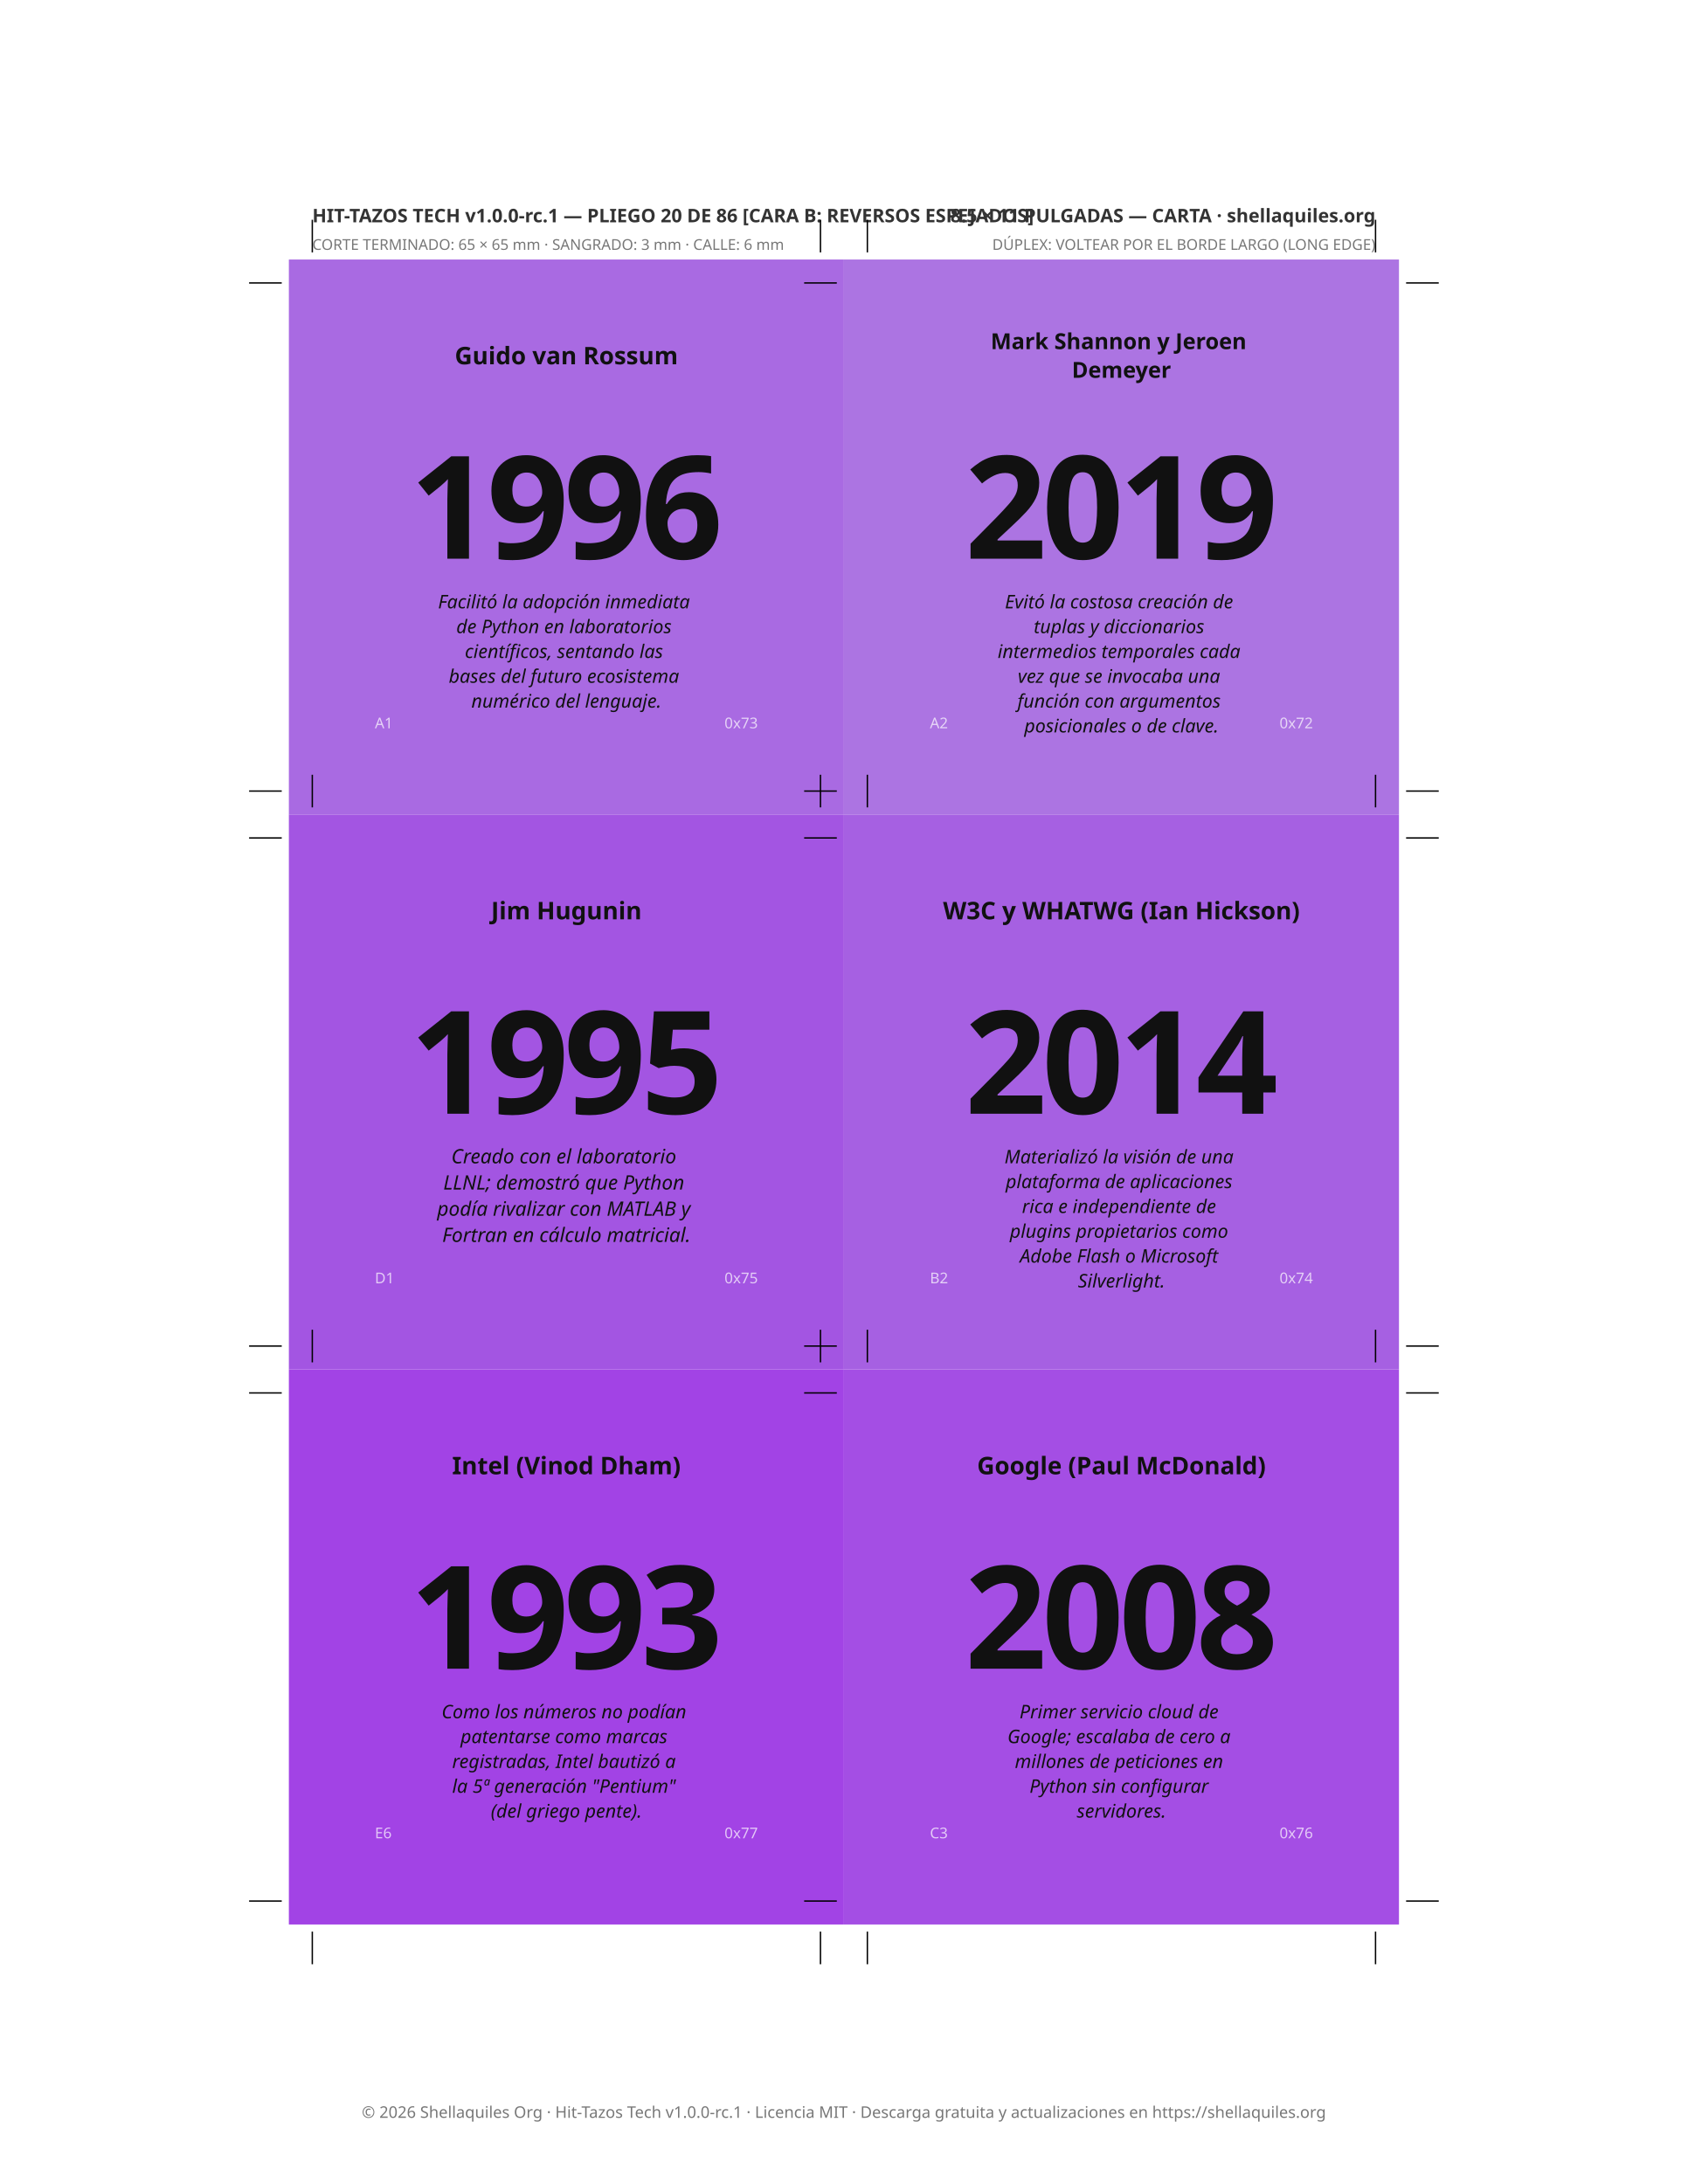
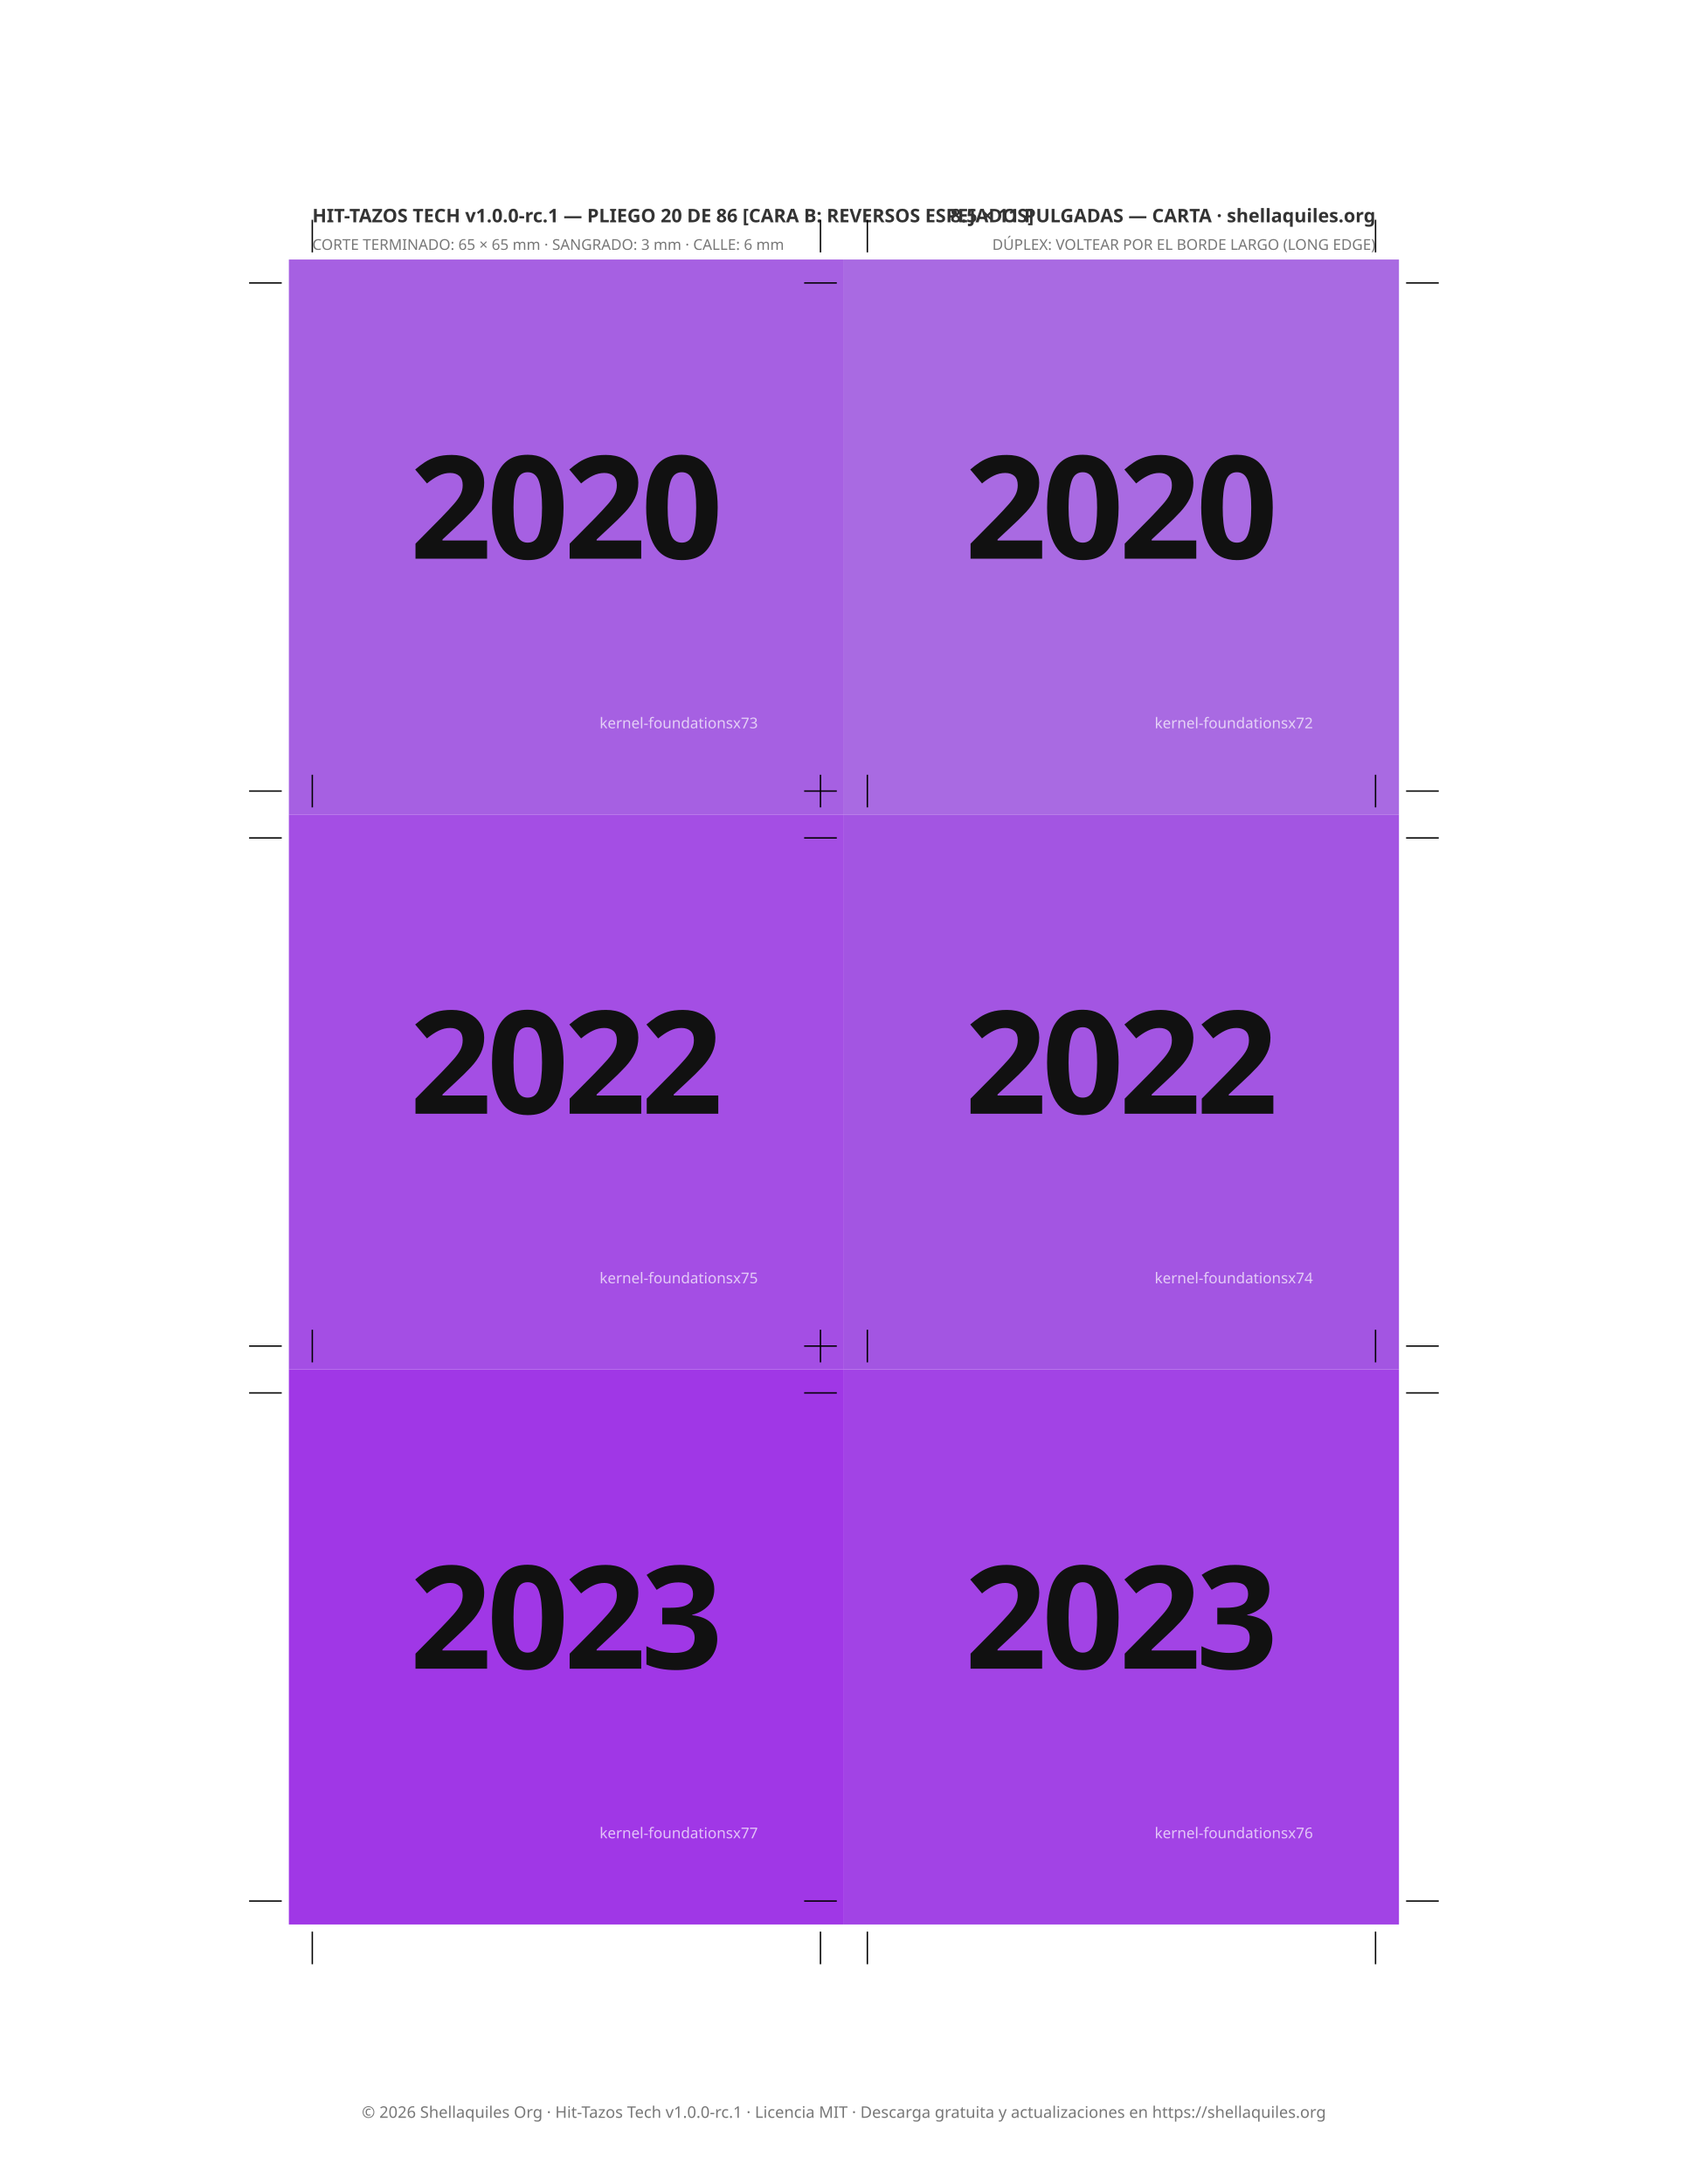
<svg xmlns="http://www.w3.org/2000/svg" width="215.9mm" height="279.4mm" viewBox="0 0 612 792" style="background-color: #ffffff;">
  <g id="encabezado_pliego">
    <text x="113.24" y="80.61" font-family="'Outfit', sans-serif" font-size="6.8" font-weight="700" fill="#333333">HIT-TAZOS TECH v1.0.0-rc.1 — PLIEGO 20 DE 86 [CARA B: REVERSOS ESPEJADOS]</text>
    <text x="498.76" y="80.61" font-family="'Outfit', sans-serif" font-size="6.8" font-weight="700" fill="#333333" text-anchor="end">8.5 × 11 PULGADAS — CARTA · shellaquiles.org</text>
    <text x="113.24" y="90.61" font-family="'Outfit', sans-serif" font-size="5.4" font-weight="500" fill="#777777">CORTE TERMINADO: 65 × 65 mm · SANGRADO: 3 mm · CALLE: 6 mm</text>
    <text x="498.76" y="90.61" font-family="'Outfit', sans-serif" font-size="5.4" font-weight="500" fill="#777777" text-anchor="end">DÚPLEX: VOLTEAR POR EL BORDE LARGO (LONG EDGE)</text>
  </g>
  <g id="tarjetas_reverso">
-     <g id="carta_0_73_reverso">
+     <g id="carta_kernel-foundations_73_reverso">
      <g stroke="#000000" stroke-width="0.5" stroke-linecap="square">
        <line x1="90.57" y1="102.61" x2="101.91" y2="102.61" />
        <line x1="113.24" y1="79.94" x2="113.24" y2="91.28" />
        <line x1="308.83" y1="102.61" x2="320.17" y2="102.61" />
        <line x1="297.50" y1="79.94" x2="297.50" y2="91.28" />
        <line x1="90.57" y1="286.87" x2="101.91" y2="286.87" />
        <line x1="113.24" y1="298.20" x2="113.24" y2="309.54" />
        <line x1="308.83" y1="286.87" x2="320.17" y2="286.87" />
        <line x1="297.50" y1="298.20" x2="297.50" y2="309.54" />
      </g>
-       <rect x="104.74" y="94.11" width="201.26" height="201.26" fill="#a96ae2" />
+       <rect x="104.74" y="94.11" width="201.26" height="201.26" fill="#a660e2" />
      <g transform="translate(113.24, 102.61)">
        <text font-family="'Outfit', sans-serif" font-size="8.8" font-weight="600" fill="#111111" text-anchor="middle">
-           <tspan x="92.13" y="29.5">Guido van Rossum</tspan>
+           
        </text>
-         <text x="92.13" y="100" font-family="'Space Grotesk', sans-serif" font-size="52" font-weight="900" letter-spacing="-1.8" fill="#111111" text-anchor="middle">1996</text>
-         <text font-family="'Outfit', sans-serif" font-size="6.8" font-weight="400" font-style="italic" fill="#111111" text-anchor="middle">
-           <tspan x="92.13" y="118.0">Facilitó la adopción inmediata</tspan>
-           <tspan x="92.13" y="127.0">de Python en laboratorios</tspan>
-           <tspan x="92.13" y="136.0">científicos, sentando las</tspan>
-           <tspan x="92.13" y="145.0">bases del futuro ecosistema</tspan>
-           <tspan x="92.13" y="154.0">numérico del lenguaje.</tspan>
+         <text x="92.13" y="100" font-family="'Space Grotesk', sans-serif" font-size="52" font-weight="900" letter-spacing="-1.8" fill="#111111" text-anchor="middle">2020</text>
+         <text font-family="'Outfit', sans-serif" font-size="7.2" font-weight="400" font-style="italic" fill="#111111" text-anchor="middle">
+           
        </text>
-         <text x="22.68" y="161.5" font-family="'Outfit', sans-serif" font-size="5.4" font-weight="500" fill="rgba(255, 255, 255, 0.7)">A1</text>
-         <text x="161.57" y="161.5" font-family="'Space Grotesk', sans-serif" font-size="5.4" font-weight="500" fill="rgba(255, 255, 255, 0.7)" text-anchor="end">0x73</text>
+         <text x="22.68" y="161.5" font-family="'Outfit', sans-serif" font-size="5.4" font-weight="500" fill="rgba(255, 255, 255, 0.7)" />
+         <text x="161.57" y="161.5" font-family="'Space Grotesk', sans-serif" font-size="5.4" font-weight="500" fill="rgba(255, 255, 255, 0.7)" text-anchor="end">kernel-foundationsx73</text>
      </g>
    </g>
-     <g id="carta_0_72_reverso">
+     <g id="carta_kernel-foundations_72_reverso">
      <g stroke="#000000" stroke-width="0.5" stroke-linecap="square">
        <line x1="291.83" y1="102.61" x2="303.17" y2="102.61" />
        <line x1="314.50" y1="79.94" x2="314.50" y2="91.28" />
        <line x1="510.09" y1="102.61" x2="521.43" y2="102.61" />
        <line x1="498.76" y1="79.94" x2="498.76" y2="91.28" />
        <line x1="291.83" y1="286.87" x2="303.17" y2="286.87" />
        <line x1="314.50" y1="298.20" x2="314.50" y2="309.54" />
        <line x1="510.09" y1="286.87" x2="521.43" y2="286.87" />
        <line x1="498.76" y1="298.20" x2="498.76" y2="309.54" />
      </g>
-       <rect x="306.00" y="94.11" width="201.26" height="201.26" fill="#ac74e2" />
+       <rect x="306.00" y="94.11" width="201.26" height="201.26" fill="#a96ae2" />
      <g transform="translate(314.50, 102.61)">
-         <text font-family="'Outfit', sans-serif" font-size="8" font-weight="600" fill="#111111" text-anchor="middle">
-           <tspan x="92.13" y="24">Mark Shannon y Jeroen</tspan>
-           <tspan x="92.13" y="34.4">Demeyer</tspan>
+         <text font-family="'Outfit', sans-serif" font-size="8.8" font-weight="600" fill="#111111" text-anchor="middle">
+           
        </text>
-         <text x="92.13" y="100" font-family="'Space Grotesk', sans-serif" font-size="52" font-weight="900" letter-spacing="-1.8" fill="#111111" text-anchor="middle">2019</text>
-         <text font-family="'Outfit', sans-serif" font-size="6.8" font-weight="400" font-style="italic" fill="#111111" text-anchor="middle">
-           <tspan x="92.13" y="118.0">Evitó la costosa creación de</tspan>
-           <tspan x="92.13" y="127.0">tuplas y diccionarios</tspan>
-           <tspan x="92.13" y="136.0">intermedios temporales cada</tspan>
-           <tspan x="92.13" y="145.0">vez que se invocaba una</tspan>
-           <tspan x="92.13" y="154.0">función con argumentos</tspan>
-           <tspan x="92.13" y="163.0">posicionales o de clave.</tspan>
+         <text x="92.13" y="100" font-family="'Space Grotesk', sans-serif" font-size="52" font-weight="900" letter-spacing="-1.8" fill="#111111" text-anchor="middle">2020</text>
+         <text font-family="'Outfit', sans-serif" font-size="7.2" font-weight="400" font-style="italic" fill="#111111" text-anchor="middle">
+           
        </text>
-         <text x="22.68" y="161.5" font-family="'Outfit', sans-serif" font-size="5.4" font-weight="500" fill="rgba(255, 255, 255, 0.7)">A2</text>
-         <text x="161.57" y="161.5" font-family="'Space Grotesk', sans-serif" font-size="5.4" font-weight="500" fill="rgba(255, 255, 255, 0.7)" text-anchor="end">0x72</text>
+         <text x="22.68" y="161.5" font-family="'Outfit', sans-serif" font-size="5.4" font-weight="500" fill="rgba(255, 255, 255, 0.7)" />
+         <text x="161.57" y="161.5" font-family="'Space Grotesk', sans-serif" font-size="5.4" font-weight="500" fill="rgba(255, 255, 255, 0.7)" text-anchor="end">kernel-foundationsx72</text>
      </g>
    </g>
-     <g id="carta_0_75_reverso">
+     <g id="carta_kernel-foundations_75_reverso">
      <g stroke="#000000" stroke-width="0.5" stroke-linecap="square">
        <line x1="90.57" y1="303.87" x2="101.91" y2="303.87" />
        <line x1="113.24" y1="281.20" x2="113.24" y2="292.54" />
        <line x1="308.83" y1="303.87" x2="320.17" y2="303.87" />
        <line x1="297.50" y1="281.20" x2="297.50" y2="292.54" />
        <line x1="90.57" y1="488.13" x2="101.91" y2="488.13" />
        <line x1="113.24" y1="499.46" x2="113.24" y2="510.80" />
        <line x1="308.83" y1="488.13" x2="320.17" y2="488.13" />
        <line x1="297.50" y1="499.46" x2="297.50" y2="510.80" />
      </g>
-       <rect x="104.74" y="295.37" width="201.26" height="201.26" fill="#a355e2" />
+       <rect x="104.74" y="295.37" width="201.26" height="201.26" fill="#a44ee4" />
      <g transform="translate(113.24, 303.87)">
        <text font-family="'Outfit', sans-serif" font-size="8.8" font-weight="600" fill="#111111" text-anchor="middle">
-           <tspan x="92.13" y="29.5">Jim Hugunin</tspan>
+           
        </text>
-         <text x="92.13" y="100" font-family="'Space Grotesk', sans-serif" font-size="52" font-weight="900" letter-spacing="-1.8" fill="#111111" text-anchor="middle">1995</text>
+         <text x="92.13" y="100" font-family="'Space Grotesk', sans-serif" font-size="52" font-weight="900" letter-spacing="-1.8" fill="#111111" text-anchor="middle">2022</text>
        <text font-family="'Outfit', sans-serif" font-size="7.2" font-weight="400" font-style="italic" fill="#111111" text-anchor="middle">
-           <tspan x="92.13" y="118.0">Creado con el laboratorio</tspan>
-           <tspan x="92.13" y="127.5">LLNL; demostró que Python</tspan>
-           <tspan x="92.13" y="137.0">podía rivalizar con MATLAB y</tspan>
-           <tspan x="92.13" y="146.5">Fortran en cálculo matricial.</tspan>
+           
        </text>
-         <text x="22.68" y="161.5" font-family="'Outfit', sans-serif" font-size="5.4" font-weight="500" fill="rgba(255, 255, 255, 0.7)">D1</text>
-         <text x="161.57" y="161.5" font-family="'Space Grotesk', sans-serif" font-size="5.4" font-weight="500" fill="rgba(255, 255, 255, 0.7)" text-anchor="end">0x75</text>
+         <text x="22.68" y="161.5" font-family="'Outfit', sans-serif" font-size="5.4" font-weight="500" fill="rgba(255, 255, 255, 0.7)" />
+         <text x="161.57" y="161.5" font-family="'Space Grotesk', sans-serif" font-size="5.4" font-weight="500" fill="rgba(255, 255, 255, 0.7)" text-anchor="end">kernel-foundationsx75</text>
      </g>
    </g>
-     <g id="carta_0_74_reverso">
+     <g id="carta_kernel-foundations_74_reverso">
      <g stroke="#000000" stroke-width="0.5" stroke-linecap="square">
        <line x1="291.83" y1="303.87" x2="303.17" y2="303.87" />
        <line x1="314.50" y1="281.20" x2="314.50" y2="292.54" />
        <line x1="510.09" y1="303.87" x2="521.43" y2="303.87" />
        <line x1="498.76" y1="281.20" x2="498.76" y2="292.54" />
        <line x1="291.83" y1="488.13" x2="303.17" y2="488.13" />
        <line x1="314.50" y1="499.46" x2="314.50" y2="510.80" />
        <line x1="510.09" y1="488.13" x2="521.43" y2="488.13" />
        <line x1="498.76" y1="499.46" x2="498.76" y2="510.80" />
      </g>
-       <rect x="306.00" y="295.37" width="201.26" height="201.26" fill="#a660e2" />
+       <rect x="306.00" y="295.37" width="201.26" height="201.26" fill="#a355e2" />
      <g transform="translate(314.50, 303.87)">
        <text font-family="'Outfit', sans-serif" font-size="8.8" font-weight="600" fill="#111111" text-anchor="middle">
-           <tspan x="92.13" y="29.5">W3C y WHATWG (Ian Hickson)</tspan>
+           
        </text>
-         <text x="92.13" y="100" font-family="'Space Grotesk', sans-serif" font-size="52" font-weight="900" letter-spacing="-1.8" fill="#111111" text-anchor="middle">2014</text>
-         <text font-family="'Outfit', sans-serif" font-size="6.8" font-weight="400" font-style="italic" fill="#111111" text-anchor="middle">
-           <tspan x="92.13" y="118.0">Materializó la visión de una</tspan>
-           <tspan x="92.13" y="127.0">plataforma de aplicaciones</tspan>
-           <tspan x="92.13" y="136.0">rica e independiente de</tspan>
-           <tspan x="92.13" y="145.0">plugins propietarios como</tspan>
-           <tspan x="92.13" y="154.0">Adobe Flash o Microsoft</tspan>
-           <tspan x="92.13" y="163.0">Silverlight.</tspan>
+         <text x="92.13" y="100" font-family="'Space Grotesk', sans-serif" font-size="52" font-weight="900" letter-spacing="-1.8" fill="#111111" text-anchor="middle">2022</text>
+         <text font-family="'Outfit', sans-serif" font-size="7.2" font-weight="400" font-style="italic" fill="#111111" text-anchor="middle">
+           
        </text>
-         <text x="22.68" y="161.5" font-family="'Outfit', sans-serif" font-size="5.4" font-weight="500" fill="rgba(255, 255, 255, 0.7)">B2</text>
-         <text x="161.57" y="161.5" font-family="'Space Grotesk', sans-serif" font-size="5.4" font-weight="500" fill="rgba(255, 255, 255, 0.7)" text-anchor="end">0x74</text>
+         <text x="22.68" y="161.5" font-family="'Outfit', sans-serif" font-size="5.4" font-weight="500" fill="rgba(255, 255, 255, 0.7)" />
+         <text x="161.57" y="161.5" font-family="'Space Grotesk', sans-serif" font-size="5.4" font-weight="500" fill="rgba(255, 255, 255, 0.7)" text-anchor="end">kernel-foundationsx74</text>
      </g>
    </g>
-     <g id="carta_0_77_reverso">
+     <g id="carta_kernel-foundations_77_reverso">
      <g stroke="#000000" stroke-width="0.5" stroke-linecap="square">
        <line x1="90.57" y1="505.13" x2="101.91" y2="505.13" />
        <line x1="113.24" y1="482.46" x2="113.24" y2="493.80" />
        <line x1="308.83" y1="505.13" x2="320.17" y2="505.13" />
        <line x1="297.50" y1="482.46" x2="297.50" y2="493.80" />
        <line x1="90.57" y1="689.39" x2="101.91" y2="689.39" />
        <line x1="113.24" y1="700.72" x2="113.24" y2="712.06" />
        <line x1="308.83" y1="689.39" x2="320.17" y2="689.39" />
        <line x1="297.50" y1="700.72" x2="297.50" y2="712.06" />
      </g>
-       <rect x="104.74" y="496.63" width="201.26" height="201.26" fill="#a243e5" />
+       <rect x="104.74" y="496.63" width="201.26" height="201.26" fill="#a037e6" />
      <g transform="translate(113.24, 505.13)">
        <text font-family="'Outfit', sans-serif" font-size="8.8" font-weight="600" fill="#111111" text-anchor="middle">
-           <tspan x="92.13" y="29.5">Intel (Vinod Dham)</tspan>
+           
        </text>
-         <text x="92.13" y="100" font-family="'Space Grotesk', sans-serif" font-size="52" font-weight="900" letter-spacing="-1.8" fill="#111111" text-anchor="middle">1993</text>
-         <text font-family="'Outfit', sans-serif" font-size="6.8" font-weight="400" font-style="italic" fill="#111111" text-anchor="middle">
-           <tspan x="92.13" y="118.0">Como los números no podían</tspan>
-           <tspan x="92.13" y="127.0">patentarse como marcas</tspan>
-           <tspan x="92.13" y="136.0">registradas, Intel bautizó a</tspan>
-           <tspan x="92.13" y="145.0">la 5ª generación "Pentium"</tspan>
-           <tspan x="92.13" y="154.0">(del griego pente).</tspan>
+         <text x="92.13" y="100" font-family="'Space Grotesk', sans-serif" font-size="52" font-weight="900" letter-spacing="-1.8" fill="#111111" text-anchor="middle">2023</text>
+         <text font-family="'Outfit', sans-serif" font-size="7.2" font-weight="400" font-style="italic" fill="#111111" text-anchor="middle">
+           
        </text>
-         <text x="22.68" y="161.5" font-family="'Outfit', sans-serif" font-size="5.4" font-weight="500" fill="rgba(255, 255, 255, 0.7)">E6</text>
-         <text x="161.57" y="161.5" font-family="'Space Grotesk', sans-serif" font-size="5.4" font-weight="500" fill="rgba(255, 255, 255, 0.7)" text-anchor="end">0x77</text>
+         <text x="22.68" y="161.5" font-family="'Outfit', sans-serif" font-size="5.4" font-weight="500" fill="rgba(255, 255, 255, 0.7)" />
+         <text x="161.57" y="161.5" font-family="'Space Grotesk', sans-serif" font-size="5.4" font-weight="500" fill="rgba(255, 255, 255, 0.7)" text-anchor="end">kernel-foundationsx77</text>
      </g>
    </g>
-     <g id="carta_0_76_reverso">
+     <g id="carta_kernel-foundations_76_reverso">
      <g stroke="#000000" stroke-width="0.5" stroke-linecap="square">
        <line x1="291.83" y1="505.13" x2="303.17" y2="505.13" />
        <line x1="314.50" y1="482.46" x2="314.50" y2="493.80" />
        <line x1="510.09" y1="505.13" x2="521.43" y2="505.13" />
        <line x1="498.76" y1="482.46" x2="498.76" y2="493.80" />
        <line x1="291.83" y1="689.39" x2="303.17" y2="689.39" />
        <line x1="314.50" y1="700.72" x2="314.50" y2="712.06" />
        <line x1="510.09" y1="689.39" x2="521.43" y2="689.39" />
        <line x1="498.76" y1="700.72" x2="498.76" y2="712.06" />
      </g>
-       <rect x="306.00" y="496.63" width="201.26" height="201.26" fill="#a44ee4" />
+       <rect x="306.00" y="496.63" width="201.26" height="201.26" fill="#a243e5" />
      <g transform="translate(314.50, 505.13)">
        <text font-family="'Outfit', sans-serif" font-size="8.8" font-weight="600" fill="#111111" text-anchor="middle">
-           <tspan x="92.13" y="29.5">Google (Paul McDonald)</tspan>
+           
        </text>
-         <text x="92.13" y="100" font-family="'Space Grotesk', sans-serif" font-size="52" font-weight="900" letter-spacing="-1.8" fill="#111111" text-anchor="middle">2008</text>
-         <text font-family="'Outfit', sans-serif" font-size="6.8" font-weight="400" font-style="italic" fill="#111111" text-anchor="middle">
-           <tspan x="92.13" y="118.0">Primer servicio cloud de</tspan>
-           <tspan x="92.13" y="127.0">Google; escalaba de cero a</tspan>
-           <tspan x="92.13" y="136.0">millones de peticiones en</tspan>
-           <tspan x="92.13" y="145.0">Python sin configurar</tspan>
-           <tspan x="92.13" y="154.0">servidores.</tspan>
+         <text x="92.13" y="100" font-family="'Space Grotesk', sans-serif" font-size="52" font-weight="900" letter-spacing="-1.8" fill="#111111" text-anchor="middle">2023</text>
+         <text font-family="'Outfit', sans-serif" font-size="7.2" font-weight="400" font-style="italic" fill="#111111" text-anchor="middle">
+           
        </text>
-         <text x="22.68" y="161.5" font-family="'Outfit', sans-serif" font-size="5.4" font-weight="500" fill="rgba(255, 255, 255, 0.7)">C3</text>
-         <text x="161.57" y="161.5" font-family="'Space Grotesk', sans-serif" font-size="5.4" font-weight="500" fill="rgba(255, 255, 255, 0.7)" text-anchor="end">0x76</text>
+         <text x="22.68" y="161.5" font-family="'Outfit', sans-serif" font-size="5.4" font-weight="500" fill="rgba(255, 255, 255, 0.7)" />
+         <text x="161.57" y="161.5" font-family="'Space Grotesk', sans-serif" font-size="5.4" font-weight="500" fill="rgba(255, 255, 255, 0.7)" text-anchor="end">kernel-foundationsx76</text>
      </g>
    </g>
  </g>
  <g id="pie_pliego">
    <text x="306.00" y="768.00" font-family="'Outfit', sans-serif" font-size="5.8" font-weight="500" fill="#777777" text-anchor="middle">© 2026 Shellaquiles Org · Hit-Tazos Tech v1.0.0-rc.1 · Licencia MIT · Descarga gratuita y actualizaciones en https://shellaquiles.org</text>
  </g>
</svg>
